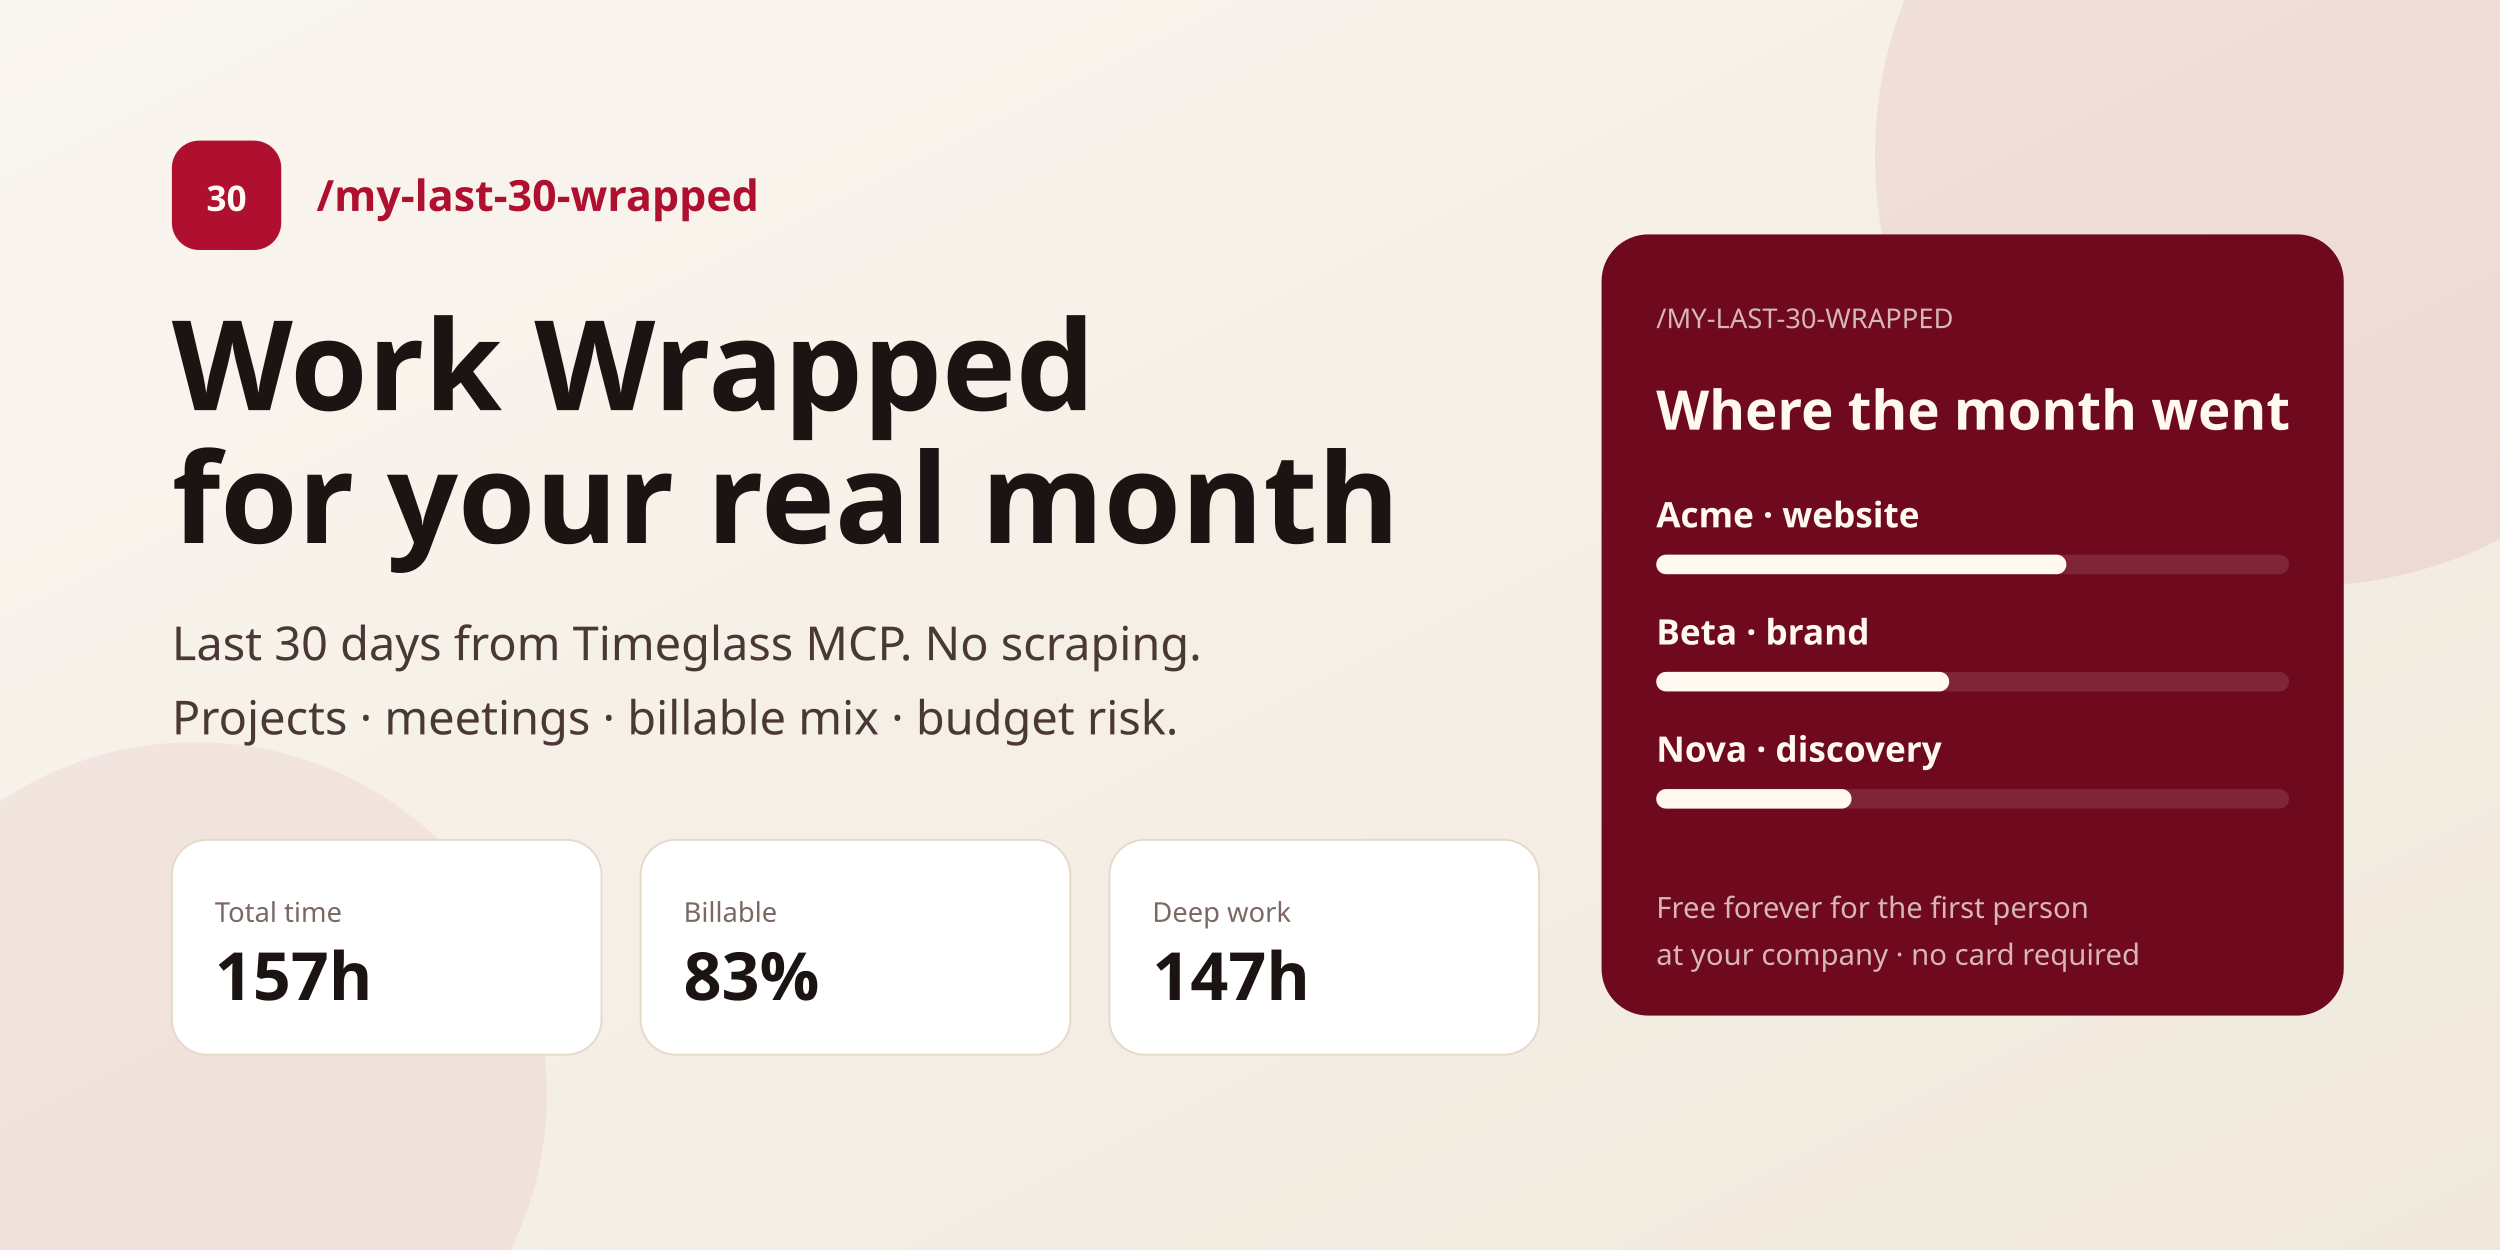
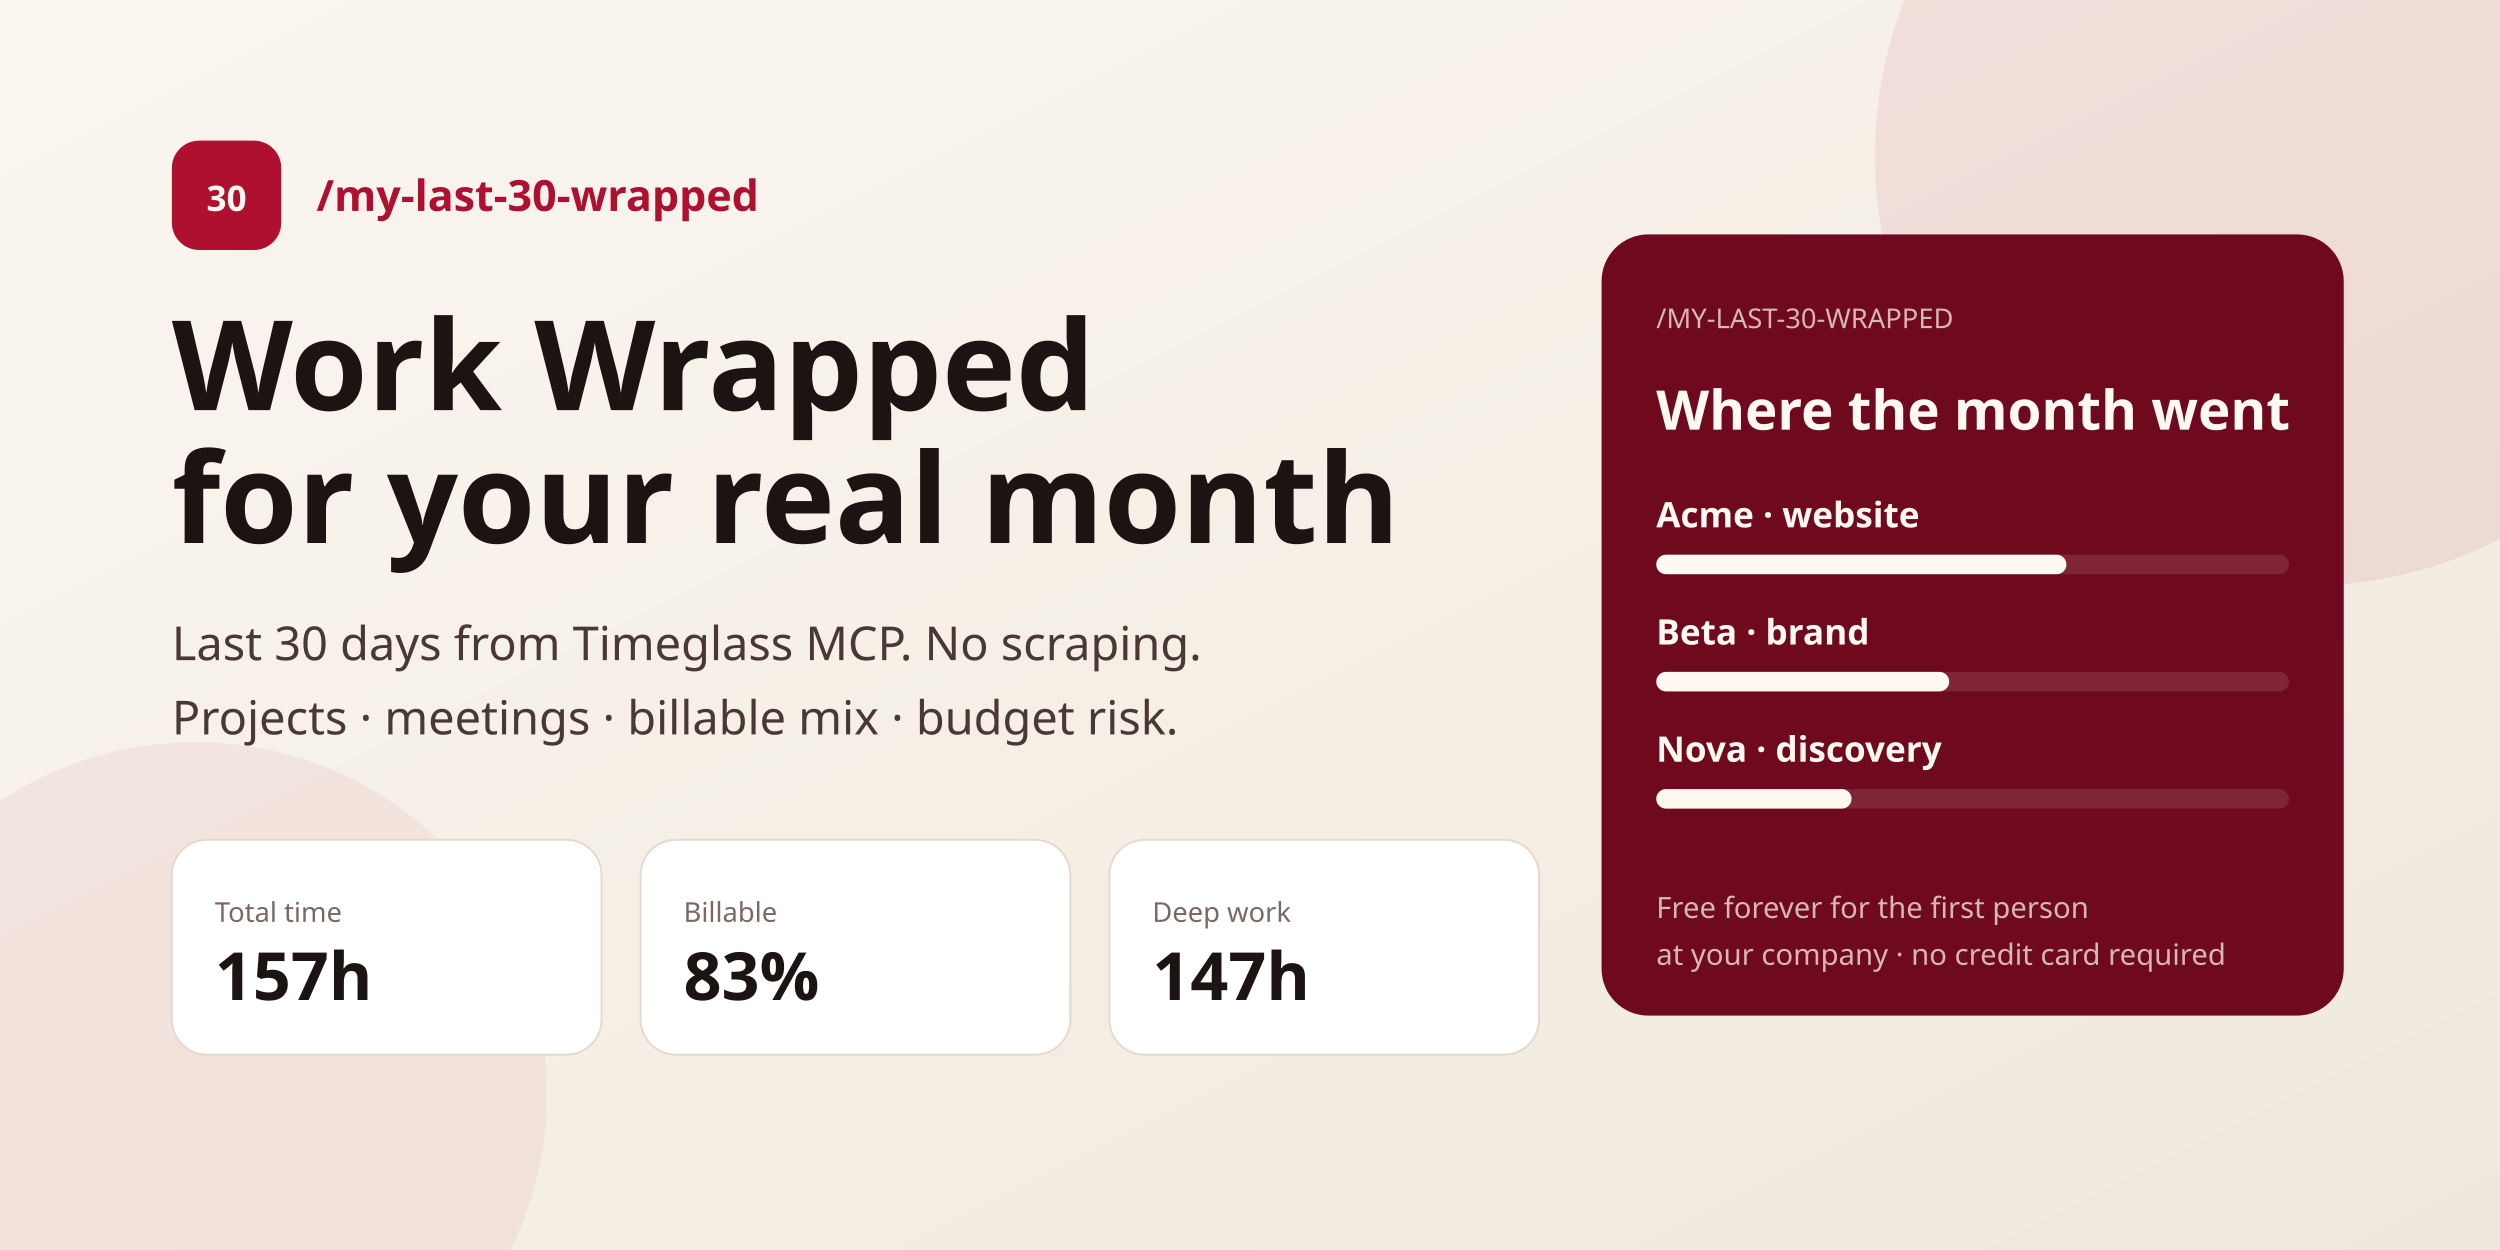
<svg xmlns="http://www.w3.org/2000/svg" width="1280" height="640" viewBox="0 0 1280 640" role="img" aria-label="/my-last-30-wrapped Work Wrapped">
  <defs>
    <linearGradient id="bg" x1="0" y1="0" x2="1" y2="1">
      <stop offset="0%" stop-color="#faf6f0" />
      <stop offset="100%" stop-color="#f0e8dc" />
    </linearGradient>
    <style>
      .slash { font-family: Ubuntu, ui-sans-serif, system-ui, sans-serif; font-weight: 700; fill: #b01030; }
      .title { font-family: Ubuntu, ui-sans-serif, system-ui, sans-serif; font-weight: 700; fill: #1c1412; }
      .sub { font-family: "Source Sans 3", "Source Sans Pro", ui-sans-serif, sans-serif; font-weight: 500; fill: #4a3834; }
      .muted { font-family: "Source Sans 3", "Source Sans Pro", ui-sans-serif, sans-serif; fill: #7a6862; }
      .cardt { font-family: Ubuntu, ui-sans-serif, sans-serif; font-weight: 700; fill: #1c1412; }
      .cardm { font-family: "Source Sans 3", ui-sans-serif, sans-serif; fill: #7a6862; }
      .on-dark { font-family: Ubuntu, ui-sans-serif, sans-serif; font-weight: 700; fill: #fff9f2; }
      .on-dark-m { font-family: "Source Sans 3", ui-sans-serif, sans-serif; fill: rgba(255,249,242,0.72); }
    </style>
  </defs>
  <rect width="1280" height="640" fill="url(#bg)" />
  <circle cx="1180" cy="80" r="220" fill="#b01030" opacity="0.08" />
  <circle cx="100" cy="560" r="180" fill="#b01030" opacity="0.06" />
  <g transform="translate(88,72)">
    <rect x="0" y="0" width="56" height="56" rx="14" fill="#b01030" />
    <text x="28" y="36" text-anchor="middle" fill="#fff9f2" font-family="Ubuntu, sans-serif" font-size="18" font-weight="700">30</text>
  </g>
  <text x="162" y="108" class="slash" font-size="22">/my-last-30-wrapped</text>
  <text x="88" y="210" class="title" font-size="64">Work Wrapped</text>
  <text x="88" y="278" class="title" font-size="64">for your real month</text>
  <text x="88" y="338" class="sub" font-size="24">Last 30 days from Timeglass MCP. No scraping.</text>
  <text x="88" y="376" class="sub" font-size="24">Projects · meetings · billable mix · budget risk.</text>
  <g transform="translate(88,430)">
    <rect width="220" height="110" rx="18" fill="#ffffff" stroke="#e5d9cc" />
    <text x="22" y="42" class="cardm" font-size="14">Total time</text>
    <text x="22" y="82" class="cardt" font-size="34">157h</text>
  </g>
  <g transform="translate(328,430)">
    <rect width="220" height="110" rx="18" fill="#ffffff" stroke="#e5d9cc" />
    <text x="22" y="42" class="cardm" font-size="14">Billable</text>
    <text x="22" y="82" class="cardt" font-size="34">83%</text>
  </g>
  <g transform="translate(568,430)">
    <rect width="220" height="110" rx="18" fill="#ffffff" stroke="#e5d9cc" />
    <text x="22" y="42" class="cardm" font-size="14">Deep work</text>
    <text x="22" y="82" class="cardt" font-size="34">147h</text>
  </g>
  <g transform="translate(820,120)">
    <rect width="380" height="400" rx="24" fill="#6e091e" />
    <text x="28" y="48" class="on-dark-m" font-size="14">/MY-LAST-30-WRAPPED</text>
    <text x="28" y="100" class="on-dark" font-size="28">Where the month went</text>
    <text x="28" y="150" class="on-dark" font-size="18">Acme · website</text>
    <rect x="28" y="164" width="324" height="10" rx="5" fill="rgba(255,249,242,0.12)" />
    <rect x="28" y="164" width="210" height="10" rx="5" fill="#fff9f2" />
    <text x="28" y="210" class="on-dark" font-size="18">Beta · brand</text>
    <rect x="28" y="224" width="324" height="10" rx="5" fill="rgba(255,249,242,0.12)" />
    <rect x="28" y="224" width="150" height="10" rx="5" fill="#fff9f2" />
    <text x="28" y="270" class="on-dark" font-size="18">Nova · discovery</text>
    <rect x="28" y="284" width="324" height="10" rx="5" fill="rgba(255,249,242,0.12)" />
    <rect x="28" y="284" width="100" height="10" rx="5" fill="#fff9f2" />
    <text x="28" y="350" class="on-dark-m" font-size="15">Free forever for the first person</text>
-     <text x="28" y="374" class="on-dark-m" font-size="15">at your company · no card required</text>
+     <text x="28" y="374" class="on-dark-m" font-size="15">at your company · no credit card required</text>
  </g>
</svg>
